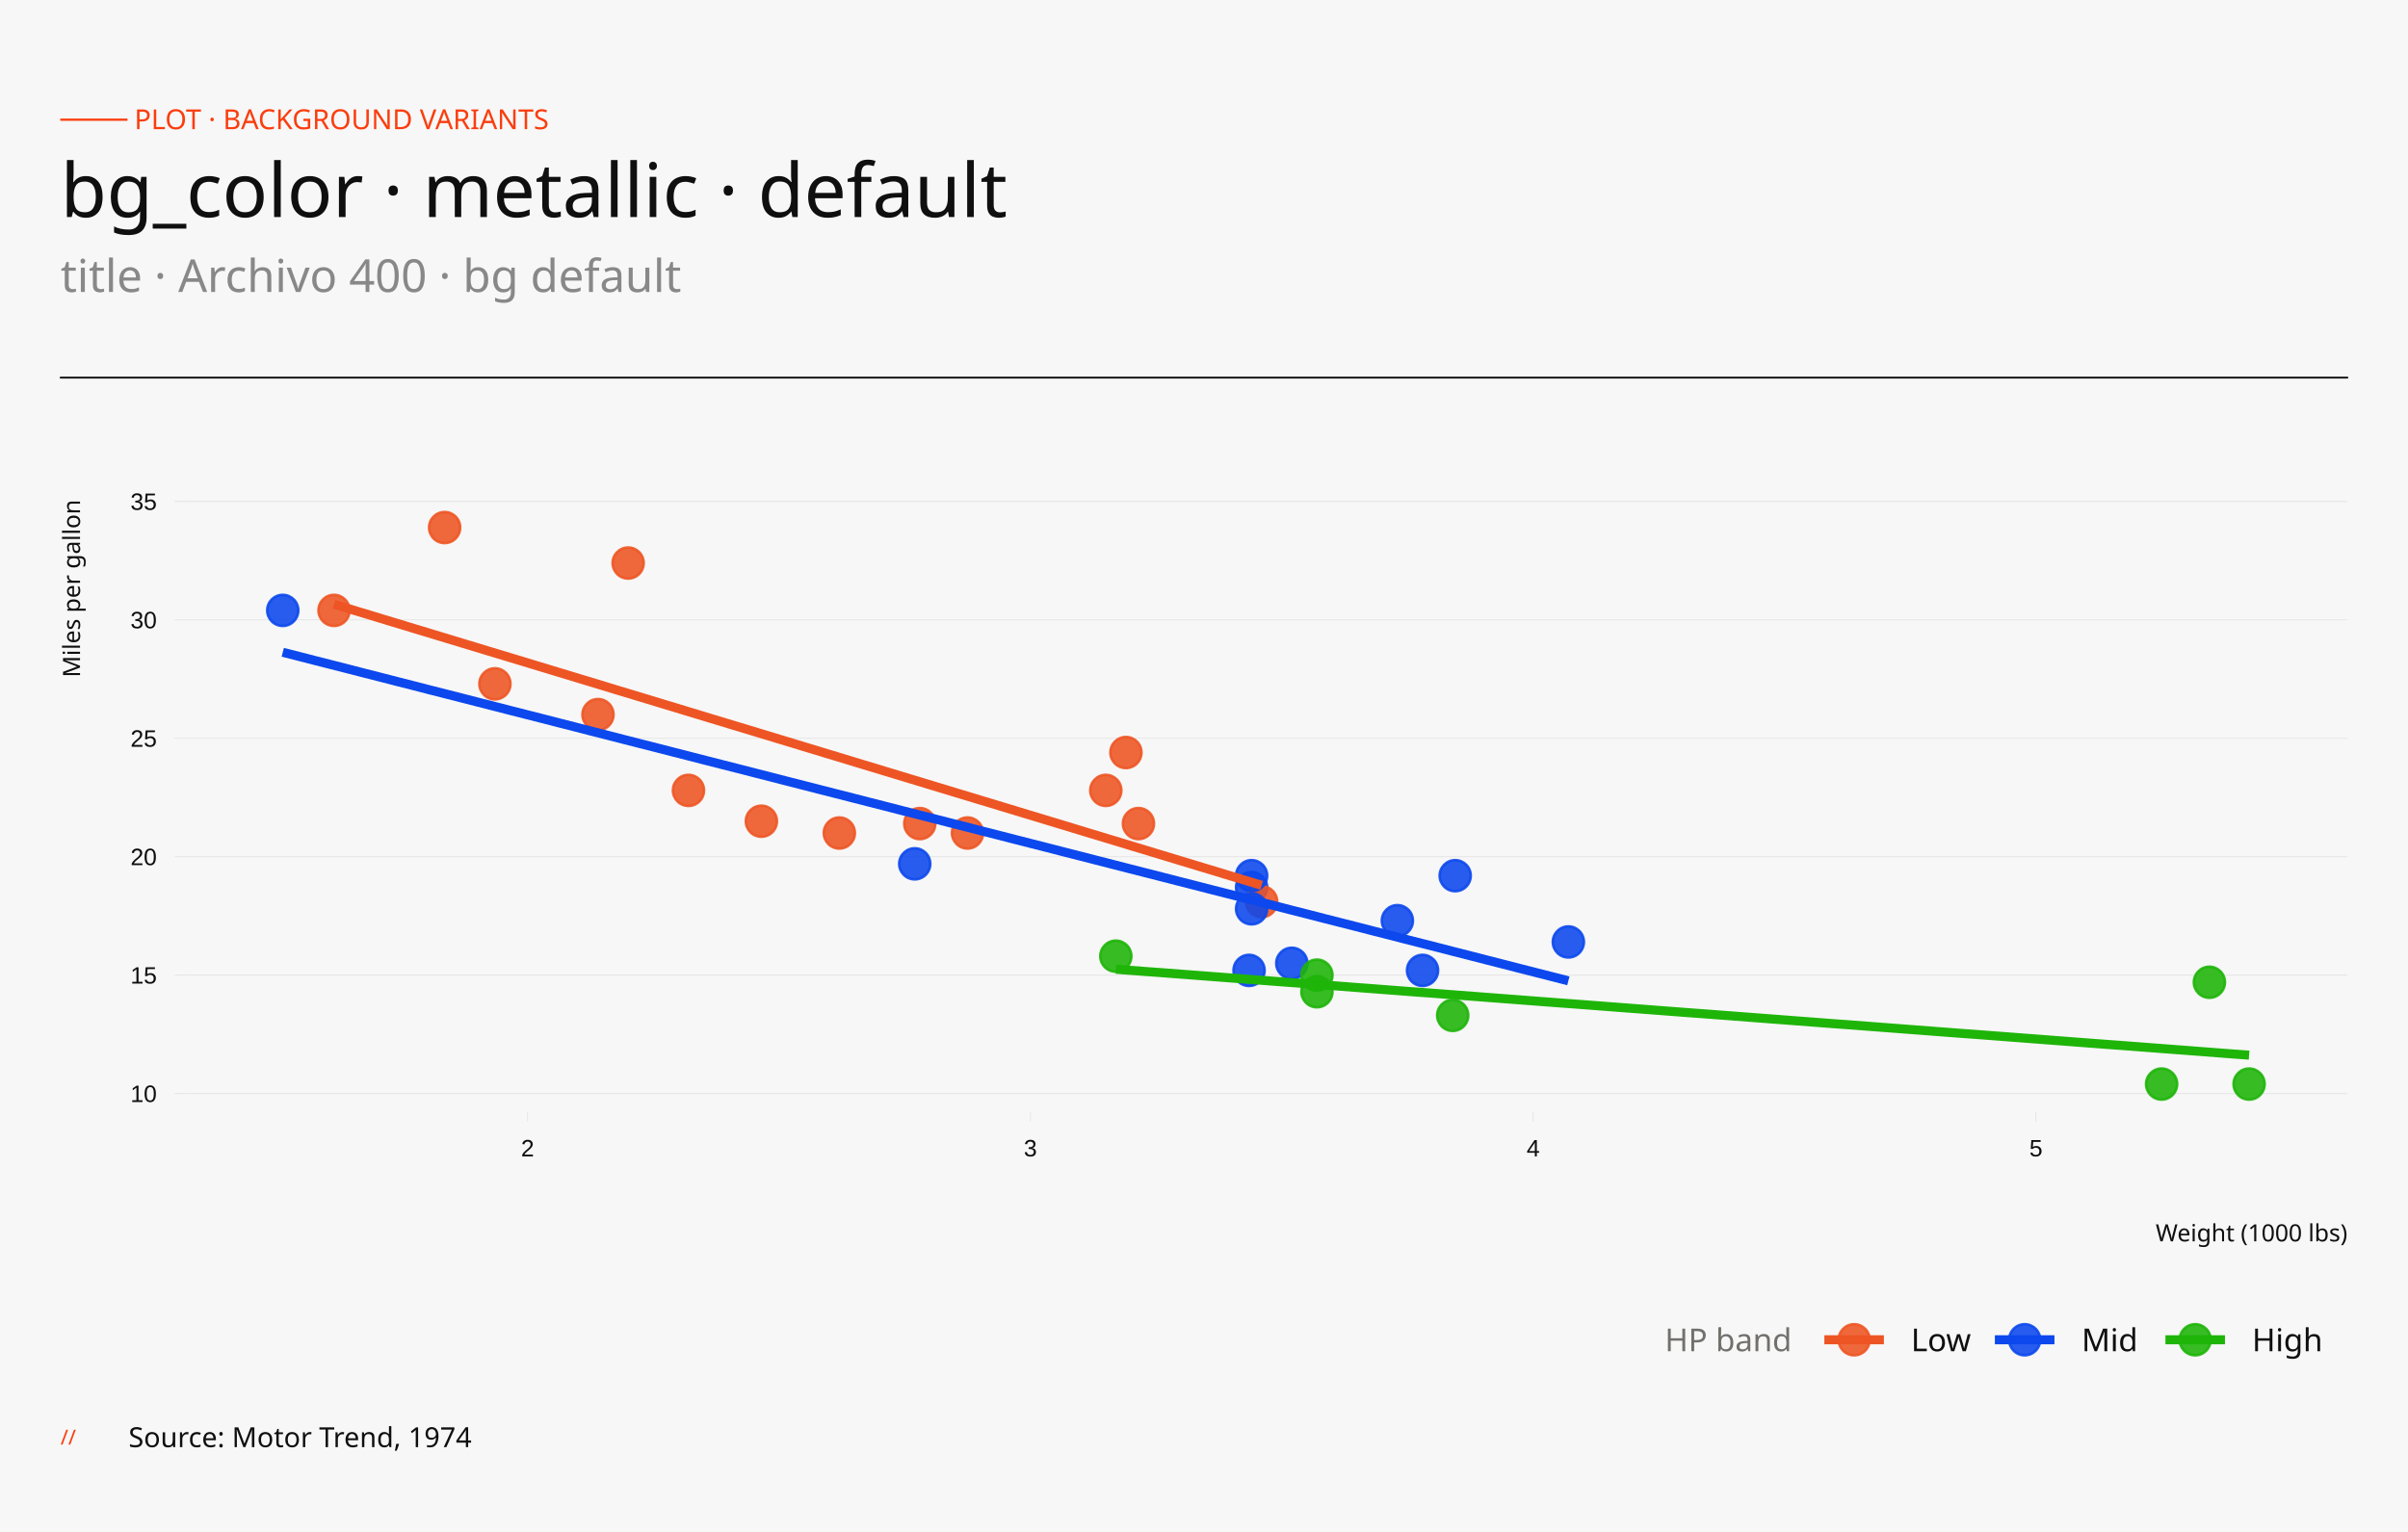
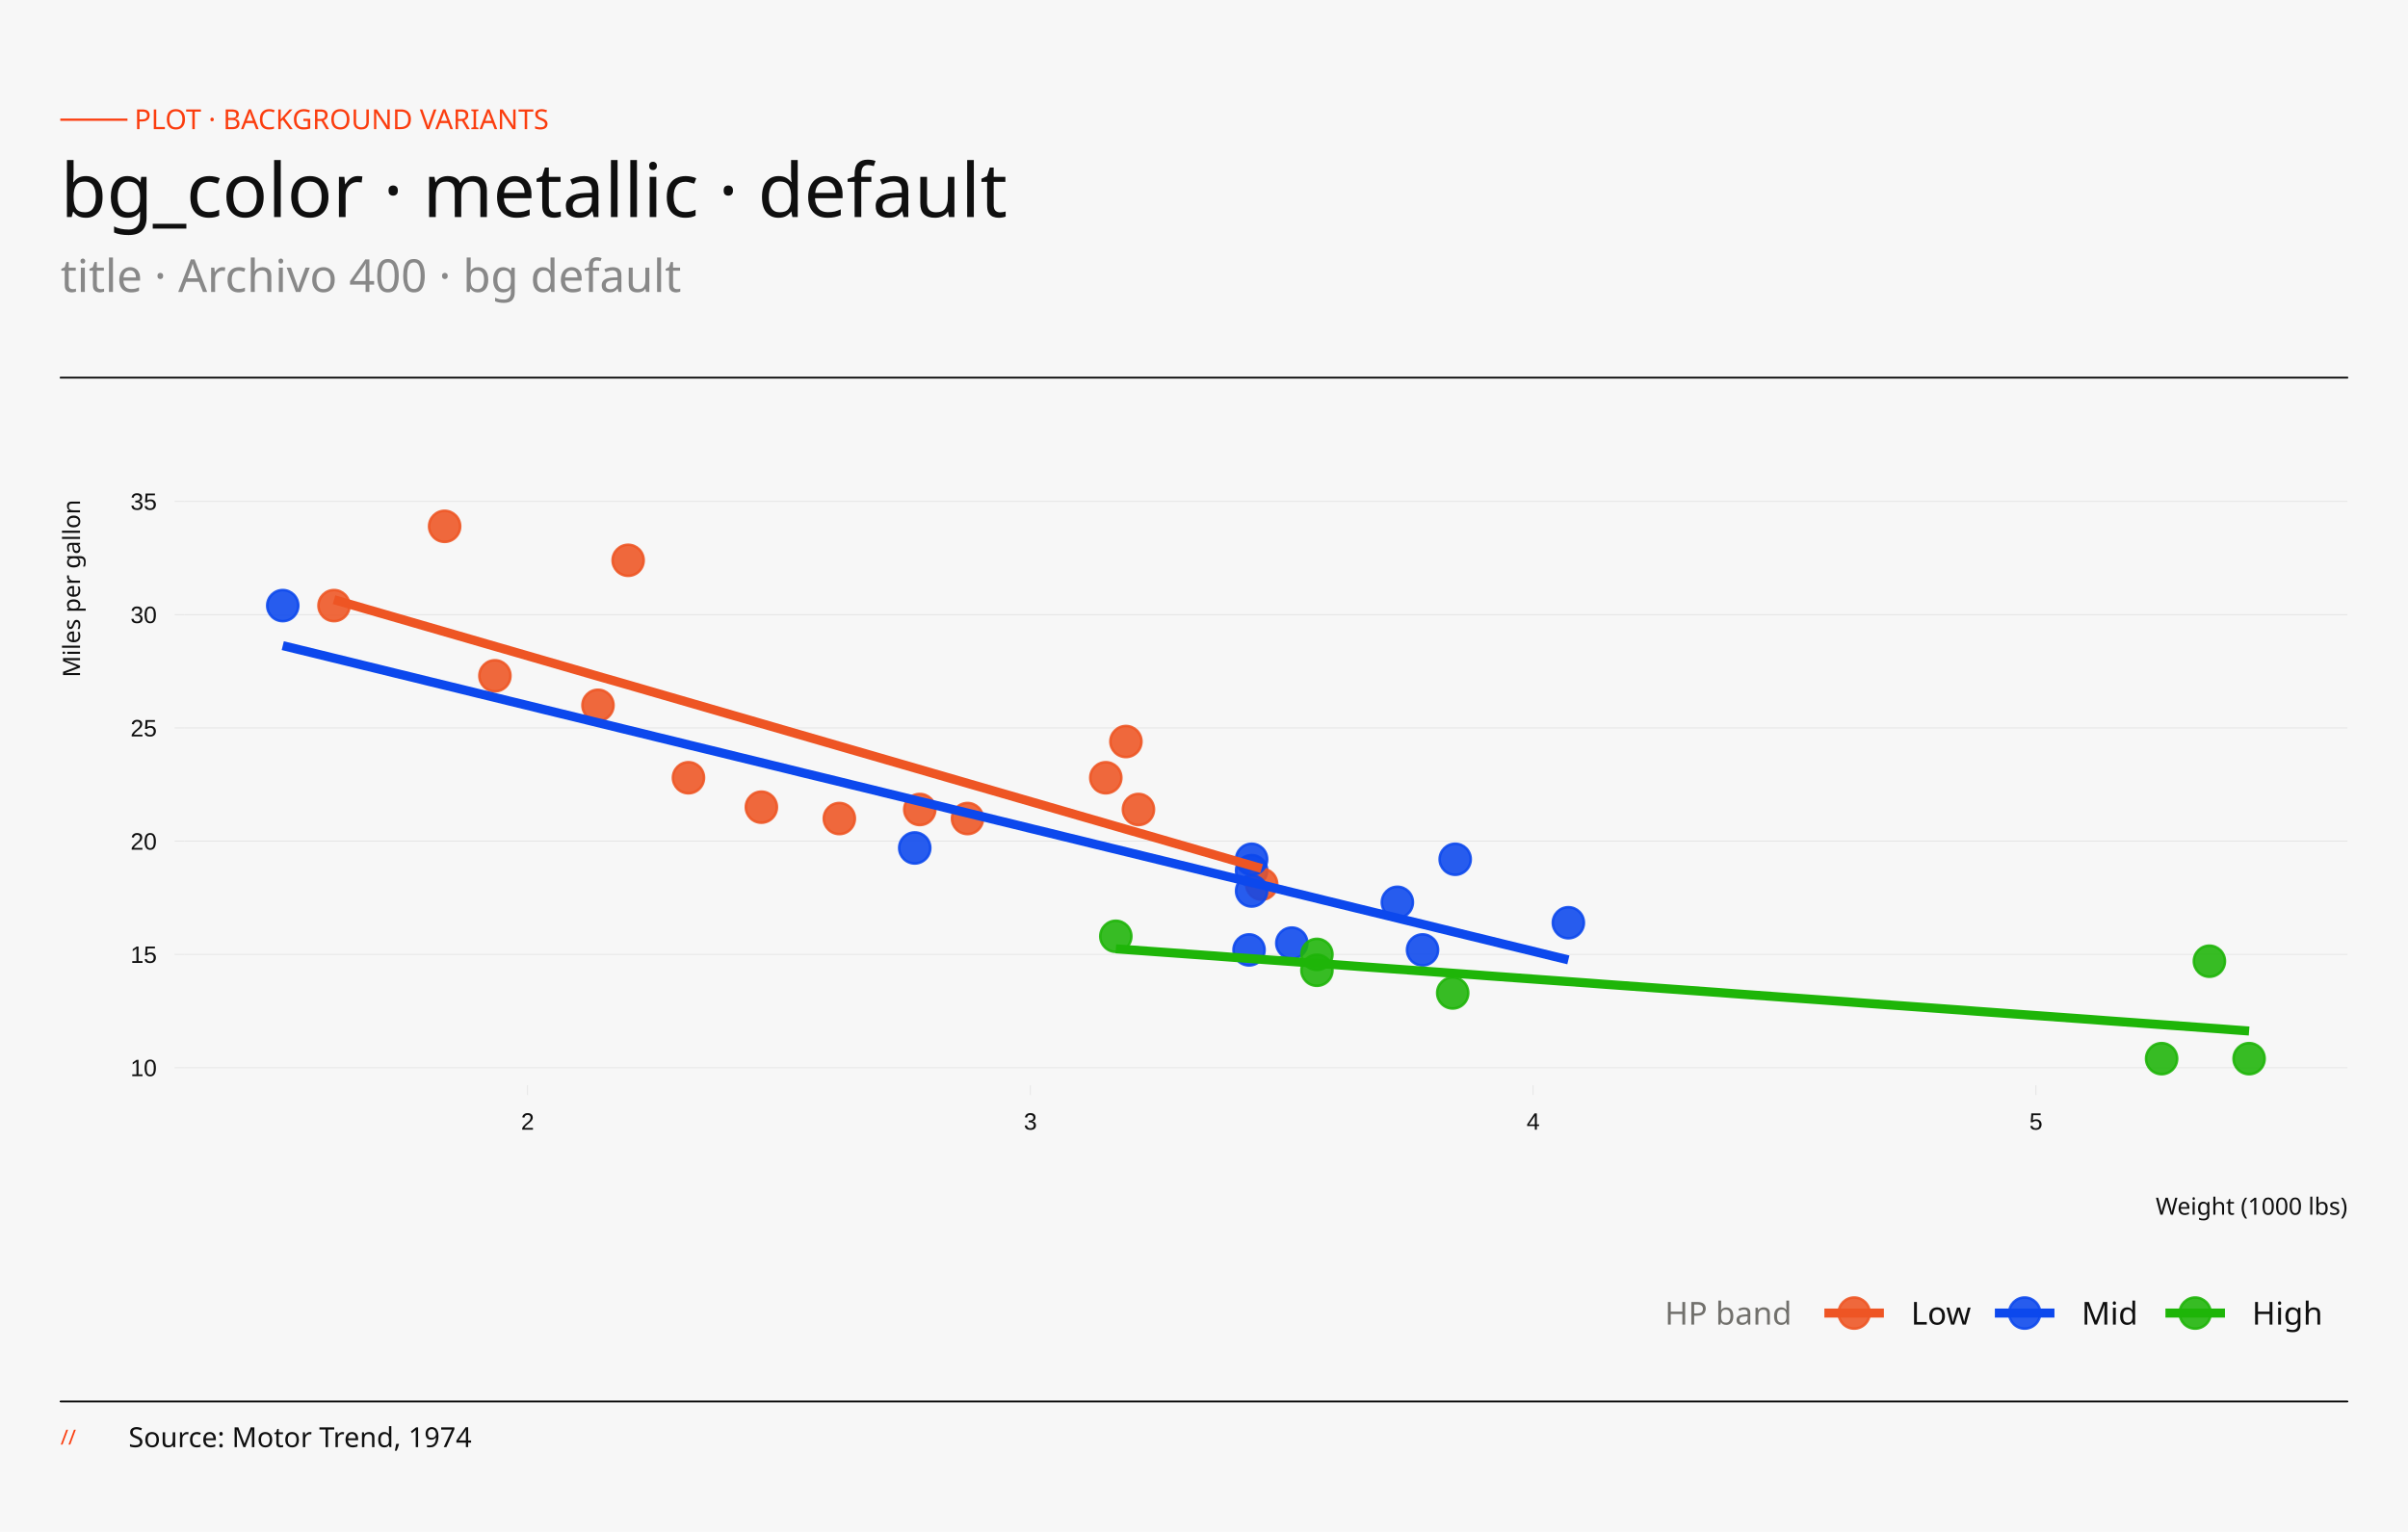
<svg xmlns="http://www.w3.org/2000/svg" width="396.00pt" height="252.00pt" viewBox="0 0 396.00 252.00">
  <g class="svglite">
    <defs>
      <style type="text/css">
    .svglite line, .svglite polyline, .svglite polygon, .svglite path, .svglite rect, .svglite circle {
      fill: none;
      stroke: #000000;
      stroke-linecap: round;
      stroke-linejoin: round;
      stroke-miterlimit: 10.00;
    }
    .svglite text {
      white-space: pre;
    }
    .svglite g.glyphgroup path {
      fill: inherit;
      stroke: none;
    }
  </style>
    </defs>
    <rect width="100%" height="100%" style="stroke: none; fill: none;" />
    <defs>
      <clipPath id="cpMC4wMHwzOTYuMDB8MC4wMHwyNTIuMDA=">
        <rect x="0.00" y="0.00" width="396.00" height="252.00" />
      </clipPath>
    </defs>
    <g clip-path="url(#cpMC4wMHwzOTYuMDB8MC4wMHwyNTIuMDA=)">
      <rect x="0.00" y="0.00" width="396.00" height="252.00" style="stroke-width: 0.63; stroke: none; fill: #F7F7F7;" />
    </g>
    <defs>
-       <clipPath id="cpMzAuMzN8Mzg2LjA0fDgyLjIwfDE4Mi45MQ==">
-         <rect x="30.33" y="82.20" width="355.71" height="100.71" />
+       <clipPath id="cpMzAuMzN8Mzg2LjA0fDgyLjIwfDE3OC41Mg==">
+         <rect x="30.33" y="82.20" width="355.71" height="96.33" />
      </clipPath>
    </defs>
-     <g clip-path="url(#cpMzAuMzN8Mzg2LjA0fDgyLjIwfDE4Mi45MQ==)">
-       <rect x="30.33" y="82.20" width="355.71" height="100.71" style="stroke-width: 0.63; stroke: none; fill: #F7F7F7;" />
-       <polyline points="30.33,179.89 386.04,179.89 " style="stroke-width: 0.15; stroke: #E4E4E4; stroke-linecap: butt;" />
-       <polyline points="30.33,160.41 386.04,160.41 " style="stroke-width: 0.15; stroke: #E4E4E4; stroke-linecap: butt;" />
-       <polyline points="30.33,140.93 386.04,140.93 " style="stroke-width: 0.15; stroke: #E4E4E4; stroke-linecap: butt;" />
-       <polyline points="30.33,121.45 386.04,121.45 " style="stroke-width: 0.15; stroke: #E4E4E4; stroke-linecap: butt;" />
-       <polyline points="30.33,101.97 386.04,101.97 " style="stroke-width: 0.15; stroke: #E4E4E4; stroke-linecap: butt;" />
-       <polyline points="30.33,82.49 386.04,82.49 " style="stroke-width: 0.15; stroke: #E4E4E4; stroke-linecap: butt;" />
-       <circle cx="138.03" cy="137.03" r="2.56" style="stroke-width: 0.42; stroke: #EE5524; stroke-opacity: 0.88; fill: #EE5524; fill-opacity: 0.88;" />
-       <circle cx="159.11" cy="137.03" r="2.56" style="stroke-width: 0.42; stroke: #EE5524; stroke-opacity: 0.88; fill: #EE5524; fill-opacity: 0.88;" />
-       <circle cx="113.22" cy="130.02" r="2.56" style="stroke-width: 0.42; stroke: #EE5524; stroke-opacity: 0.88; fill: #EE5524; fill-opacity: 0.88;" />
-       <circle cx="187.22" cy="135.48" r="2.56" style="stroke-width: 0.42; stroke: #EE5524; stroke-opacity: 0.88; fill: #EE5524; fill-opacity: 0.88;" />
-       <circle cx="205.83" cy="145.99" r="2.56" style="stroke-width: 0.42; stroke: #0C48ED; stroke-opacity: 0.88; fill: #0C48ED; fill-opacity: 0.88;" />
-       <circle cx="207.48" cy="148.33" r="2.56" style="stroke-width: 0.42; stroke: #EE5524; stroke-opacity: 0.88; fill: #EE5524; fill-opacity: 0.88;" />
-       <circle cx="216.57" cy="163.14" r="2.56" style="stroke-width: 0.42; stroke: #1EB508; stroke-opacity: 0.88; fill: #1EB508; fill-opacity: 0.88;" />
-       <circle cx="185.16" cy="123.79" r="2.56" style="stroke-width: 0.42; stroke: #EE5524; stroke-opacity: 0.88; fill: #EE5524; fill-opacity: 0.88;" />
-       <circle cx="181.85" cy="130.02" r="2.56" style="stroke-width: 0.42; stroke: #EE5524; stroke-opacity: 0.88; fill: #EE5524; fill-opacity: 0.88;" />
-       <circle cx="205.83" cy="144.05" r="2.56" style="stroke-width: 0.42; stroke: #0C48ED; stroke-opacity: 0.88; fill: #0C48ED; fill-opacity: 0.88;" />
-       <circle cx="205.83" cy="149.50" r="2.56" style="stroke-width: 0.42; stroke: #0C48ED; stroke-opacity: 0.88; fill: #0C48ED; fill-opacity: 0.88;" />
-       <circle cx="257.92" cy="154.95" r="2.56" style="stroke-width: 0.42; stroke: #0C48ED; stroke-opacity: 0.88; fill: #0C48ED; fill-opacity: 0.88;" />
-       <circle cx="229.80" cy="151.45" r="2.56" style="stroke-width: 0.42; stroke: #0C48ED; stroke-opacity: 0.88; fill: #0C48ED; fill-opacity: 0.88;" />
-       <circle cx="233.94" cy="159.63" r="2.56" style="stroke-width: 0.42; stroke: #0C48ED; stroke-opacity: 0.88; fill: #0C48ED; fill-opacity: 0.88;" />
-       <circle cx="355.48" cy="178.33" r="2.56" style="stroke-width: 0.42; stroke: #1EB508; stroke-opacity: 0.88; fill: #1EB508; fill-opacity: 0.88;" />
-       <circle cx="369.87" cy="178.33" r="2.56" style="stroke-width: 0.42; stroke: #1EB508; stroke-opacity: 0.88; fill: #1EB508; fill-opacity: 0.88;" />
-       <circle cx="363.34" cy="161.58" r="2.56" style="stroke-width: 0.42; stroke: #1EB508; stroke-opacity: 0.88; fill: #1EB508; fill-opacity: 0.88;" />
-       <circle cx="103.30" cy="92.62" r="2.56" style="stroke-width: 0.42; stroke: #EE5524; stroke-opacity: 0.88; fill: #EE5524; fill-opacity: 0.88;" />
-       <circle cx="54.93" cy="100.41" r="2.56" style="stroke-width: 0.42; stroke: #EE5524; stroke-opacity: 0.88; fill: #EE5524; fill-opacity: 0.88;" />
-       <circle cx="73.12" cy="86.78" r="2.56" style="stroke-width: 0.42; stroke: #EE5524; stroke-opacity: 0.88; fill: #EE5524; fill-opacity: 0.88;" />
-       <circle cx="125.21" cy="135.09" r="2.56" style="stroke-width: 0.42; stroke: #EE5524; stroke-opacity: 0.88; fill: #EE5524; fill-opacity: 0.88;" />
-       <circle cx="212.44" cy="158.46" r="2.56" style="stroke-width: 0.42; stroke: #0C48ED; stroke-opacity: 0.88; fill: #0C48ED; fill-opacity: 0.88;" />
-       <circle cx="205.41" cy="159.63" r="2.56" style="stroke-width: 0.42; stroke: #0C48ED; stroke-opacity: 0.88; fill: #0C48ED; fill-opacity: 0.88;" />
-       <circle cx="238.90" cy="167.03" r="2.56" style="stroke-width: 0.42; stroke: #1EB508; stroke-opacity: 0.88; fill: #1EB508; fill-opacity: 0.88;" />
-       <circle cx="239.31" cy="144.05" r="2.56" style="stroke-width: 0.42; stroke: #0C48ED; stroke-opacity: 0.88; fill: #0C48ED; fill-opacity: 0.88;" />
-       <circle cx="81.39" cy="112.49" r="2.56" style="stroke-width: 0.42; stroke: #EE5524; stroke-opacity: 0.88; fill: #EE5524; fill-opacity: 0.88;" />
-       <circle cx="98.34" cy="117.55" r="2.56" style="stroke-width: 0.42; stroke: #EE5524; stroke-opacity: 0.88; fill: #EE5524; fill-opacity: 0.88;" />
-       <circle cx="46.50" cy="100.41" r="2.56" style="stroke-width: 0.42; stroke: #0C48ED; stroke-opacity: 0.88; fill: #0C48ED; fill-opacity: 0.88;" />
-       <circle cx="183.50" cy="157.29" r="2.56" style="stroke-width: 0.42; stroke: #1EB508; stroke-opacity: 0.88; fill: #1EB508; fill-opacity: 0.88;" />
-       <circle cx="150.43" cy="142.10" r="2.56" style="stroke-width: 0.42; stroke: #0C48ED; stroke-opacity: 0.88; fill: #0C48ED; fill-opacity: 0.88;" />
-       <circle cx="216.57" cy="160.41" r="2.56" style="stroke-width: 0.42; stroke: #1EB508; stroke-opacity: 0.88; fill: #1EB508; fill-opacity: 0.88;" />
-       <circle cx="151.26" cy="135.48" r="2.56" style="stroke-width: 0.42; stroke: #EE5524; stroke-opacity: 0.88; fill: #EE5524; fill-opacity: 0.88;" />
-       <polyline points="54.93,99.40 56.86,99.98 58.79,100.57 60.72,101.15 62.65,101.74 64.59,102.33 66.52,102.91 68.45,103.50 70.38,104.08 72.31,104.67 74.24,105.25 76.17,105.84 78.10,106.42 80.03,107.01 81.96,107.59 83.90,108.18 85.83,108.76 87.76,109.35 89.69,109.93 91.62,110.52 93.55,111.10 95.48,111.69 97.41,112.27 99.34,112.86 101.27,113.45 103.21,114.03 105.14,114.62 107.07,115.20 109.00,115.79 110.93,116.37 112.86,116.96 114.79,117.54 116.72,118.13 118.65,118.71 120.58,119.30 122.52,119.88 124.45,120.47 126.38,121.05 128.31,121.64 130.24,122.22 132.17,122.81 134.10,123.39 136.03,123.98 137.96,124.56 139.89,125.15 141.83,125.74 143.76,126.32 145.69,126.91 147.62,127.49 149.55,128.08 151.48,128.66 153.41,129.25 155.34,129.83 157.27,130.42 159.20,131.00 161.14,131.59 163.07,132.17 165.00,132.76 166.93,133.34 168.86,133.93 170.79,134.51 172.72,135.10 174.65,135.68 176.58,136.27 178.51,136.86 180.45,137.44 182.38,138.03 184.31,138.61 186.24,139.20 188.17,139.78 190.10,140.37 192.03,140.95 193.96,141.54 195.89,142.12 197.82,142.71 199.76,143.29 201.69,143.88 203.62,144.46 205.55,145.05 207.48,145.63 " style="stroke-width: 1.49; stroke: #EE5524; stroke-linecap: butt;" />
-       <polyline points="46.50,107.30 49.17,107.98 51.85,108.67 54.53,109.35 57.20,110.03 59.88,110.72 62.55,111.40 65.23,112.09 67.91,112.77 70.58,113.46 73.26,114.14 75.93,114.82 78.61,115.51 81.29,116.19 83.96,116.88 86.64,117.56 89.32,118.24 91.99,118.93 94.67,119.61 97.34,120.30 100.02,120.98 102.70,121.67 105.37,122.35 108.05,123.03 110.73,123.72 113.40,124.40 116.08,125.09 118.75,125.77 121.43,126.45 124.11,127.14 126.78,127.82 129.46,128.51 132.13,129.19 134.81,129.88 137.49,130.56 140.16,131.24 142.84,131.93 145.52,132.61 148.19,133.30 150.87,133.98 153.54,134.66 156.22,135.35 158.90,136.03 161.57,136.72 164.25,137.40 166.93,138.09 169.60,138.77 172.28,139.45 174.95,140.14 177.63,140.82 180.31,141.51 182.98,142.19 185.66,142.88 188.34,143.56 191.01,144.24 193.69,144.93 196.36,145.61 199.04,146.30 201.72,146.98 204.39,147.66 207.07,148.35 209.74,149.03 212.42,149.72 215.10,150.40 217.77,151.09 220.45,151.77 223.13,152.45 225.80,153.14 228.48,153.82 231.15,154.51 233.83,155.19 236.51,155.87 239.18,156.56 241.86,157.24 244.54,157.93 247.21,158.61 249.89,159.30 252.56,159.98 255.24,160.66 257.92,161.35 " style="stroke-width: 1.49; stroke: #0C48ED; stroke-linecap: butt;" />
-       <polyline points="183.50,159.44 185.86,159.62 188.22,159.80 190.58,159.97 192.94,160.15 195.30,160.33 197.66,160.51 200.02,160.69 202.37,160.87 204.73,161.05 207.09,161.23 209.45,161.41 211.81,161.59 214.17,161.76 216.53,161.94 218.89,162.12 221.25,162.30 223.61,162.48 225.97,162.66 228.32,162.84 230.68,163.02 233.04,163.20 235.40,163.37 237.76,163.55 240.12,163.73 242.48,163.91 244.84,164.09 247.20,164.27 249.56,164.45 251.91,164.63 254.27,164.81 256.63,164.99 258.99,165.16 261.35,165.34 263.71,165.52 266.07,165.70 268.43,165.88 270.79,166.06 273.15,166.24 275.51,166.42 277.86,166.60 280.22,166.77 282.58,166.95 284.94,167.13 287.30,167.31 289.66,167.49 292.02,167.67 294.38,167.85 296.74,168.03 299.10,168.21 301.46,168.39 303.81,168.56 306.17,168.74 308.53,168.92 310.89,169.10 313.25,169.28 315.61,169.46 317.97,169.64 320.33,169.82 322.69,170.00 325.05,170.17 327.41,170.35 329.76,170.53 332.12,170.71 334.48,170.89 336.84,171.07 339.20,171.25 341.56,171.43 343.92,171.61 346.28,171.79 348.64,171.96 351.00,172.14 353.36,172.32 355.71,172.50 358.07,172.68 360.43,172.86 362.79,173.04 365.15,173.22 367.51,173.40 369.87,173.57 " style="stroke-width: 1.49; stroke: #1EB508; stroke-linecap: butt;" />
+     <g clip-path="url(#cpMzAuMzN8Mzg2LjA0fDgyLjIwfDE3OC41Mg==)">
+       <rect x="30.33" y="82.20" width="355.71" height="96.33" style="stroke-width: 0.63; stroke: none; fill: #F7F7F7;" />
+       <polyline points="30.33,175.64 386.04,175.64 " style="stroke-width: 0.15; stroke: #E4E4E4; stroke-linecap: butt;" />
+       <polyline points="30.33,157.00 386.04,157.00 " style="stroke-width: 0.15; stroke: #E4E4E4; stroke-linecap: butt;" />
+       <polyline points="30.33,138.37 386.04,138.37 " style="stroke-width: 0.15; stroke: #E4E4E4; stroke-linecap: butt;" />
+       <polyline points="30.33,119.74 386.04,119.74 " style="stroke-width: 0.15; stroke: #E4E4E4; stroke-linecap: butt;" />
+       <polyline points="30.33,101.11 386.04,101.11 " style="stroke-width: 0.15; stroke: #E4E4E4; stroke-linecap: butt;" />
+       <polyline points="30.33,82.48 386.04,82.48 " style="stroke-width: 0.15; stroke: #E4E4E4; stroke-linecap: butt;" />
+       <circle cx="138.03" cy="134.65" r="2.56" style="stroke-width: 0.42; stroke: #EE5524; stroke-opacity: 0.88; fill: #EE5524; fill-opacity: 0.88;" />
+       <circle cx="159.11" cy="134.65" r="2.56" style="stroke-width: 0.42; stroke: #EE5524; stroke-opacity: 0.88; fill: #EE5524; fill-opacity: 0.88;" />
+       <circle cx="113.22" cy="127.94" r="2.56" style="stroke-width: 0.42; stroke: #EE5524; stroke-opacity: 0.88; fill: #EE5524; fill-opacity: 0.88;" />
+       <circle cx="187.22" cy="133.16" r="2.56" style="stroke-width: 0.42; stroke: #EE5524; stroke-opacity: 0.88; fill: #EE5524; fill-opacity: 0.88;" />
+       <circle cx="205.83" cy="143.22" r="2.56" style="stroke-width: 0.42; stroke: #0C48ED; stroke-opacity: 0.88; fill: #0C48ED; fill-opacity: 0.88;" />
+       <circle cx="207.48" cy="145.45" r="2.56" style="stroke-width: 0.42; stroke: #EE5524; stroke-opacity: 0.88; fill: #EE5524; fill-opacity: 0.88;" />
+       <circle cx="216.57" cy="159.61" r="2.56" style="stroke-width: 0.42; stroke: #1EB508; stroke-opacity: 0.88; fill: #1EB508; fill-opacity: 0.88;" />
+       <circle cx="185.16" cy="121.98" r="2.56" style="stroke-width: 0.42; stroke: #EE5524; stroke-opacity: 0.88; fill: #EE5524; fill-opacity: 0.88;" />
+       <circle cx="181.85" cy="127.94" r="2.56" style="stroke-width: 0.42; stroke: #EE5524; stroke-opacity: 0.88; fill: #EE5524; fill-opacity: 0.88;" />
+       <circle cx="205.83" cy="141.35" r="2.56" style="stroke-width: 0.42; stroke: #0C48ED; stroke-opacity: 0.88; fill: #0C48ED; fill-opacity: 0.88;" />
+       <circle cx="205.83" cy="146.57" r="2.56" style="stroke-width: 0.42; stroke: #0C48ED; stroke-opacity: 0.88; fill: #0C48ED; fill-opacity: 0.88;" />
+       <circle cx="257.92" cy="151.79" r="2.56" style="stroke-width: 0.42; stroke: #0C48ED; stroke-opacity: 0.88; fill: #0C48ED; fill-opacity: 0.88;" />
+       <circle cx="229.80" cy="148.43" r="2.56" style="stroke-width: 0.42; stroke: #0C48ED; stroke-opacity: 0.88; fill: #0C48ED; fill-opacity: 0.88;" />
+       <circle cx="233.94" cy="156.26" r="2.56" style="stroke-width: 0.42; stroke: #0C48ED; stroke-opacity: 0.88; fill: #0C48ED; fill-opacity: 0.88;" />
+       <circle cx="355.48" cy="174.15" r="2.56" style="stroke-width: 0.42; stroke: #1EB508; stroke-opacity: 0.88; fill: #1EB508; fill-opacity: 0.88;" />
+       <circle cx="369.87" cy="174.15" r="2.56" style="stroke-width: 0.42; stroke: #1EB508; stroke-opacity: 0.88; fill: #1EB508; fill-opacity: 0.88;" />
+       <circle cx="363.34" cy="158.12" r="2.56" style="stroke-width: 0.42; stroke: #1EB508; stroke-opacity: 0.88; fill: #1EB508; fill-opacity: 0.88;" />
+       <circle cx="103.30" cy="92.17" r="2.56" style="stroke-width: 0.42; stroke: #EE5524; stroke-opacity: 0.88; fill: #EE5524; fill-opacity: 0.88;" />
+       <circle cx="54.93" cy="99.62" r="2.56" style="stroke-width: 0.42; stroke: #EE5524; stroke-opacity: 0.88; fill: #EE5524; fill-opacity: 0.88;" />
+       <circle cx="73.12" cy="86.58" r="2.56" style="stroke-width: 0.42; stroke: #EE5524; stroke-opacity: 0.88; fill: #EE5524; fill-opacity: 0.88;" />
+       <circle cx="125.21" cy="132.78" r="2.56" style="stroke-width: 0.42; stroke: #EE5524; stroke-opacity: 0.88; fill: #EE5524; fill-opacity: 0.88;" />
+       <circle cx="212.44" cy="155.14" r="2.56" style="stroke-width: 0.42; stroke: #0C48ED; stroke-opacity: 0.88; fill: #0C48ED; fill-opacity: 0.88;" />
+       <circle cx="205.41" cy="156.26" r="2.56" style="stroke-width: 0.42; stroke: #0C48ED; stroke-opacity: 0.88; fill: #0C48ED; fill-opacity: 0.88;" />
+       <circle cx="238.90" cy="163.34" r="2.56" style="stroke-width: 0.42; stroke: #1EB508; stroke-opacity: 0.88; fill: #1EB508; fill-opacity: 0.88;" />
+       <circle cx="239.31" cy="141.35" r="2.56" style="stroke-width: 0.42; stroke: #0C48ED; stroke-opacity: 0.88; fill: #0C48ED; fill-opacity: 0.88;" />
+       <circle cx="81.39" cy="111.17" r="2.56" style="stroke-width: 0.42; stroke: #EE5524; stroke-opacity: 0.88; fill: #EE5524; fill-opacity: 0.88;" />
+       <circle cx="98.34" cy="116.02" r="2.56" style="stroke-width: 0.42; stroke: #EE5524; stroke-opacity: 0.88; fill: #EE5524; fill-opacity: 0.88;" />
+       <circle cx="46.50" cy="99.62" r="2.56" style="stroke-width: 0.42; stroke: #0C48ED; stroke-opacity: 0.88; fill: #0C48ED; fill-opacity: 0.88;" />
+       <circle cx="183.50" cy="154.02" r="2.56" style="stroke-width: 0.42; stroke: #1EB508; stroke-opacity: 0.88; fill: #1EB508; fill-opacity: 0.88;" />
+       <circle cx="150.43" cy="139.49" r="2.56" style="stroke-width: 0.42; stroke: #0C48ED; stroke-opacity: 0.88; fill: #0C48ED; fill-opacity: 0.88;" />
+       <circle cx="216.57" cy="157.00" r="2.56" style="stroke-width: 0.42; stroke: #1EB508; stroke-opacity: 0.88; fill: #1EB508; fill-opacity: 0.88;" />
+       <circle cx="151.26" cy="133.16" r="2.56" style="stroke-width: 0.42; stroke: #EE5524; stroke-opacity: 0.88; fill: #EE5524; fill-opacity: 0.88;" />
+       <polyline points="54.93,98.65 56.86,99.21 58.79,99.77 60.72,100.33 62.65,100.89 64.59,101.45 66.52,102.01 68.45,102.57 70.38,103.13 72.31,103.69 74.24,104.25 76.17,104.81 78.10,105.37 80.03,105.93 81.96,106.49 83.90,107.05 85.83,107.61 87.76,108.17 89.69,108.73 91.62,109.29 93.55,109.85 95.48,110.41 97.41,110.97 99.34,111.53 101.27,112.08 103.21,112.64 105.14,113.20 107.07,113.76 109.00,114.32 110.93,114.88 112.86,115.44 114.79,116.00 116.72,116.56 118.65,117.12 120.58,117.68 122.52,118.24 124.45,118.80 126.38,119.36 128.31,119.92 130.24,120.48 132.17,121.04 134.10,121.60 136.03,122.16 137.96,122.72 139.89,123.28 141.83,123.84 143.76,124.40 145.69,124.96 147.62,125.52 149.55,126.08 151.48,126.64 153.41,127.20 155.34,127.76 157.27,128.32 159.20,128.88 161.14,129.44 163.07,130.00 165.00,130.56 166.93,131.12 168.86,131.68 170.79,132.24 172.72,132.80 174.65,133.36 176.58,133.92 178.51,134.48 180.45,135.04 182.38,135.60 184.31,136.16 186.24,136.72 188.17,137.27 190.10,137.83 192.03,138.39 193.96,138.95 195.89,139.51 197.82,140.07 199.76,140.63 201.69,141.19 203.62,141.75 205.55,142.31 207.48,142.87 " style="stroke-width: 1.49; stroke: #EE5524; stroke-linecap: butt;" />
+       <polyline points="46.50,106.21 49.17,106.86 51.85,107.51 54.53,108.17 57.20,108.82 59.88,109.48 62.55,110.13 65.23,110.79 67.91,111.44 70.58,112.10 73.26,112.75 75.93,113.40 78.61,114.06 81.29,114.71 83.96,115.37 86.64,116.02 89.32,116.68 91.99,117.33 94.67,117.98 97.34,118.64 100.02,119.29 102.70,119.95 105.37,120.60 108.05,121.26 110.73,121.91 113.40,122.57 116.08,123.22 118.75,123.87 121.43,124.53 124.11,125.18 126.78,125.84 129.46,126.49 132.13,127.15 134.81,127.80 137.49,128.45 140.16,129.11 142.84,129.76 145.52,130.42 148.19,131.07 150.87,131.73 153.54,132.38 156.22,133.04 158.90,133.69 161.57,134.34 164.25,135.00 166.93,135.65 169.60,136.31 172.28,136.96 174.95,137.62 177.63,138.27 180.31,138.93 182.98,139.58 185.66,140.23 188.34,140.89 191.01,141.54 193.69,142.20 196.36,142.85 199.04,143.51 201.72,144.16 204.39,144.81 207.07,145.47 209.74,146.12 212.42,146.78 215.10,147.43 217.77,148.09 220.45,148.74 223.13,149.40 225.80,150.05 228.48,150.70 231.15,151.36 233.83,152.01 236.51,152.67 239.18,153.32 241.86,153.98 244.54,154.63 247.21,155.29 249.89,155.94 252.56,156.59 255.24,157.25 257.92,157.90 " style="stroke-width: 1.49; stroke: #0C48ED; stroke-linecap: butt;" />
+       <polyline points="183.50,156.08 185.86,156.25 188.22,156.42 190.58,156.59 192.94,156.76 195.30,156.93 197.66,157.10 200.02,157.27 202.37,157.45 204.73,157.62 207.09,157.79 209.45,157.96 211.81,158.13 214.17,158.30 216.53,158.47 218.89,158.64 221.25,158.81 223.61,158.99 225.97,159.16 228.32,159.33 230.68,159.50 233.04,159.67 235.40,159.84 237.76,160.01 240.12,160.18 242.48,160.35 244.84,160.53 247.20,160.70 249.56,160.87 251.91,161.04 254.27,161.21 256.63,161.38 258.99,161.55 261.35,161.72 263.71,161.90 266.07,162.07 268.43,162.24 270.79,162.41 273.15,162.58 275.51,162.75 277.86,162.92 280.22,163.09 282.58,163.26 284.94,163.44 287.30,163.61 289.66,163.78 292.02,163.95 294.38,164.12 296.74,164.29 299.10,164.46 301.46,164.63 303.81,164.80 306.17,164.98 308.53,165.15 310.89,165.32 313.25,165.49 315.61,165.66 317.97,165.83 320.33,166.00 322.69,166.17 325.05,166.35 327.41,166.52 329.76,166.69 332.12,166.86 334.48,167.03 336.84,167.20 339.20,167.37 341.56,167.54 343.92,167.71 346.28,167.89 348.64,168.06 351.00,168.23 353.36,168.40 355.71,168.57 358.07,168.74 360.43,168.91 362.79,169.08 365.15,169.25 367.51,169.43 369.87,169.60 " style="stroke-width: 1.49; stroke: #1EB508; stroke-linecap: butt;" />
    </g>
    <g clip-path="url(#cpMC4wMHwzOTYuMDB8MC4wMHwyNTIuMDA=)">
-       <text x="25.79" y="181.28" text-anchor="end" style="font-size: 3.90px;fill: #0F0F0F; font-family: &quot;Arial&quot;;" textLength="4.31px" lengthAdjust="spacingAndGlyphs">10</text>
-       <text x="25.79" y="161.80" text-anchor="end" style="font-size: 3.90px;fill: #0F0F0F; font-family: &quot;Arial&quot;;" textLength="4.31px" lengthAdjust="spacingAndGlyphs">15</text>
-       <text x="25.79" y="142.32" text-anchor="end" style="font-size: 3.90px;fill: #0F0F0F; font-family: &quot;Arial&quot;;" textLength="4.31px" lengthAdjust="spacingAndGlyphs">20</text>
-       <text x="25.79" y="122.84" text-anchor="end" style="font-size: 3.90px;fill: #0F0F0F; font-family: &quot;Arial&quot;;" textLength="4.31px" lengthAdjust="spacingAndGlyphs">25</text>
-       <text x="25.79" y="103.36" text-anchor="end" style="font-size: 3.90px;fill: #0F0F0F; font-family: &quot;Arial&quot;;" textLength="4.31px" lengthAdjust="spacingAndGlyphs">30</text>
-       <text x="25.79" y="83.88" text-anchor="end" style="font-size: 3.90px;fill: #0F0F0F; font-family: &quot;Arial&quot;;" textLength="4.31px" lengthAdjust="spacingAndGlyphs">35</text>
-       <polyline points="28.71,179.89 30.33,179.89 " style="stroke-width: 0.15; stroke: #E4E4E4; stroke-linecap: butt;" />
-       <polyline points="28.71,160.41 30.33,160.41 " style="stroke-width: 0.15; stroke: #E4E4E4; stroke-linecap: butt;" />
-       <polyline points="28.71,140.93 30.33,140.93 " style="stroke-width: 0.15; stroke: #E4E4E4; stroke-linecap: butt;" />
-       <polyline points="28.71,121.45 30.33,121.45 " style="stroke-width: 0.15; stroke: #E4E4E4; stroke-linecap: butt;" />
-       <polyline points="28.71,101.97 30.33,101.97 " style="stroke-width: 0.15; stroke: #E4E4E4; stroke-linecap: butt;" />
-       <polyline points="28.71,82.49 30.33,82.49 " style="stroke-width: 0.15; stroke: #E4E4E4; stroke-linecap: butt;" />
-       <polyline points="86.76,184.53 86.76,182.91 " style="stroke-width: 0.15; stroke: #E4E4E4; stroke-linecap: butt;" />
-       <polyline points="169.45,184.53 169.45,182.91 " style="stroke-width: 0.15; stroke: #E4E4E4; stroke-linecap: butt;" />
-       <polyline points="252.13,184.53 252.13,182.91 " style="stroke-width: 0.15; stroke: #E4E4E4; stroke-linecap: butt;" />
-       <polyline points="334.81,184.53 334.81,182.91 " style="stroke-width: 0.15; stroke: #E4E4E4; stroke-linecap: butt;" />
-       <text x="86.76" y="190.23" text-anchor="middle" style="font-size: 3.90px;fill: #0F0F0F; font-family: &quot;Arial&quot;;" textLength="2.16px" lengthAdjust="spacingAndGlyphs">2</text>
-       <text x="169.45" y="190.23" text-anchor="middle" style="font-size: 3.90px;fill: #0F0F0F; font-family: &quot;Arial&quot;;" textLength="2.16px" lengthAdjust="spacingAndGlyphs">3</text>
-       <text x="252.13" y="190.23" text-anchor="middle" style="font-size: 3.90px;fill: #0F0F0F; font-family: &quot;Arial&quot;;" textLength="2.16px" lengthAdjust="spacingAndGlyphs">4</text>
-       <text x="334.81" y="190.23" text-anchor="middle" style="font-size: 3.90px;fill: #0F0F0F; font-family: &quot;Arial&quot;;" textLength="2.16px" lengthAdjust="spacingAndGlyphs">5</text>
-       <text x="386.04" y="204.20" text-anchor="end" style="font-size: 3.90px; font-weight: 100;fill: #0F0F0F; font-family: &quot;JetBrains Mono&quot;;" textLength="39.58px" lengthAdjust="spacingAndGlyphs">Weight (1000 lbs)</text>
+       <text x="25.79" y="177.03" text-anchor="end" style="font-size: 3.90px;fill: #0F0F0F; font-family: &quot;Arial&quot;;" textLength="4.31px" lengthAdjust="spacingAndGlyphs">10</text>
+       <text x="25.79" y="158.40" text-anchor="end" style="font-size: 3.90px;fill: #0F0F0F; font-family: &quot;Arial&quot;;" textLength="4.31px" lengthAdjust="spacingAndGlyphs">15</text>
+       <text x="25.79" y="139.77" text-anchor="end" style="font-size: 3.90px;fill: #0F0F0F; font-family: &quot;Arial&quot;;" textLength="4.31px" lengthAdjust="spacingAndGlyphs">20</text>
+       <text x="25.79" y="121.14" text-anchor="end" style="font-size: 3.90px;fill: #0F0F0F; font-family: &quot;Arial&quot;;" textLength="4.31px" lengthAdjust="spacingAndGlyphs">25</text>
+       <text x="25.79" y="102.50" text-anchor="end" style="font-size: 3.90px;fill: #0F0F0F; font-family: &quot;Arial&quot;;" textLength="4.31px" lengthAdjust="spacingAndGlyphs">30</text>
+       <text x="25.79" y="83.87" text-anchor="end" style="font-size: 3.90px;fill: #0F0F0F; font-family: &quot;Arial&quot;;" textLength="4.31px" lengthAdjust="spacingAndGlyphs">35</text>
+       <polyline points="28.71,175.64 30.33,175.64 " style="stroke-width: 0.15; stroke: #E4E4E4; stroke-linecap: butt;" />
+       <polyline points="28.71,157.00 30.33,157.00 " style="stroke-width: 0.15; stroke: #E4E4E4; stroke-linecap: butt;" />
+       <polyline points="28.71,138.37 30.33,138.37 " style="stroke-width: 0.15; stroke: #E4E4E4; stroke-linecap: butt;" />
+       <polyline points="28.71,119.74 30.33,119.74 " style="stroke-width: 0.15; stroke: #E4E4E4; stroke-linecap: butt;" />
+       <polyline points="28.71,101.11 30.33,101.11 " style="stroke-width: 0.15; stroke: #E4E4E4; stroke-linecap: butt;" />
+       <polyline points="28.71,82.48 30.33,82.48 " style="stroke-width: 0.15; stroke: #E4E4E4; stroke-linecap: butt;" />
+       <polyline points="86.76,180.14 86.76,178.52 " style="stroke-width: 0.15; stroke: #E4E4E4; stroke-linecap: butt;" />
+       <polyline points="169.45,180.14 169.45,178.52 " style="stroke-width: 0.15; stroke: #E4E4E4; stroke-linecap: butt;" />
+       <polyline points="252.13,180.14 252.13,178.52 " style="stroke-width: 0.15; stroke: #E4E4E4; stroke-linecap: butt;" />
+       <polyline points="334.81,180.14 334.81,178.52 " style="stroke-width: 0.15; stroke: #E4E4E4; stroke-linecap: butt;" />
+       <text x="86.76" y="185.84" text-anchor="middle" style="font-size: 3.90px;fill: #0F0F0F; font-family: &quot;Arial&quot;;" textLength="2.16px" lengthAdjust="spacingAndGlyphs">2</text>
+       <text x="169.45" y="185.84" text-anchor="middle" style="font-size: 3.90px;fill: #0F0F0F; font-family: &quot;Arial&quot;;" textLength="2.16px" lengthAdjust="spacingAndGlyphs">3</text>
+       <text x="252.13" y="185.84" text-anchor="middle" style="font-size: 3.90px;fill: #0F0F0F; font-family: &quot;Arial&quot;;" textLength="2.16px" lengthAdjust="spacingAndGlyphs">4</text>
+       <text x="334.81" y="185.84" text-anchor="middle" style="font-size: 3.90px;fill: #0F0F0F; font-family: &quot;Arial&quot;;" textLength="2.16px" lengthAdjust="spacingAndGlyphs">5</text>
+       <text x="386.04" y="199.82" text-anchor="end" style="font-size: 3.90px; font-weight: 100;fill: #0F0F0F; font-family: &quot;JetBrains Mono&quot;;" textLength="39.58px" lengthAdjust="spacingAndGlyphs">Weight (1000 lbs)</text>
      <text transform="translate(13.16,82.20) rotate(-90)" text-anchor="end" style="font-size: 3.90px; font-weight: 100;fill: #0F0F0F; font-family: &quot;JetBrains Mono&quot;;" textLength="37.25px" lengthAdjust="spacingAndGlyphs">Miles per gallon</text>
-       <rect x="270.56" y="211.03" width="115.48" height="18.72" style="stroke-width: 0.75; stroke: none;" />
-       <rect x="270.56" y="211.03" width="115.48" height="18.72" style="stroke-width: 0.63; stroke: none; fill: #F7F7F7;" />
-       <text x="273.79" y="222.28" style="font-size: 5.20px;fill: #71706C; font-family: &quot;JetBrains Mono&quot;;" textLength="21.77px" lengthAdjust="spacingAndGlyphs">HP band</text>
-       <rect x="298.80" y="214.27" width="12.24" height="12.24" style="stroke-width: 0.63; stroke: none; fill: #F7F7F7;" />
-       <circle cx="304.92" cy="220.39" r="2.56" style="stroke-width: 0.42; stroke: #EE5524; stroke-opacity: 0.88; fill: #EE5524; fill-opacity: 0.88;" />
-       <line x1="300.02" y1="220.39" x2="309.81" y2="220.39" style="stroke-width: 1.49; stroke: #EE5524; stroke-linecap: butt;" />
-       <rect x="326.84" y="214.27" width="12.24" height="12.24" style="stroke-width: 0.63; stroke: none; fill: #F7F7F7;" />
-       <circle cx="332.96" cy="220.39" r="2.56" style="stroke-width: 0.42; stroke: #0C48ED; stroke-opacity: 0.88; fill: #0C48ED; fill-opacity: 0.88;" />
-       <line x1="328.06" y1="220.39" x2="337.86" y2="220.39" style="stroke-width: 1.49; stroke: #0C48ED; stroke-linecap: butt;" />
-       <rect x="354.88" y="214.27" width="12.24" height="12.24" style="stroke-width: 0.63; stroke: none; fill: #F7F7F7;" />
-       <circle cx="361.00" cy="220.39" r="2.56" style="stroke-width: 0.42; stroke: #1EB508; stroke-opacity: 0.88; fill: #1EB508; fill-opacity: 0.88;" />
-       <line x1="356.11" y1="220.39" x2="365.90" y2="220.39" style="stroke-width: 1.49; stroke: #1EB508; stroke-linecap: butt;" />
-       <text x="314.27" y="222.28" style="font-size: 5.20px;fill: #0F0F0F; font-family: &quot;JetBrains Mono&quot;;" textLength="9.33px" lengthAdjust="spacingAndGlyphs">Low</text>
-       <text x="342.32" y="222.28" style="font-size: 5.20px;fill: #0F0F0F; font-family: &quot;JetBrains Mono&quot;;" textLength="9.33px" lengthAdjust="spacingAndGlyphs">Mid</text>
-       <text x="370.36" y="222.28" style="font-size: 5.20px;fill: #0F0F0F; font-family: &quot;JetBrains Mono&quot;;" textLength="12.44px" lengthAdjust="spacingAndGlyphs">High</text>
+       <rect x="270.56" y="206.65" width="115.48" height="18.72" style="stroke-width: 0.75; stroke: none;" />
+       <rect x="270.56" y="206.65" width="115.48" height="18.72" style="stroke-width: 0.63; stroke: none; fill: #F7F7F7;" />
+       <text x="273.79" y="217.90" style="font-size: 5.20px;fill: #71706C; font-family: &quot;JetBrains Mono&quot;;" textLength="21.77px" lengthAdjust="spacingAndGlyphs">HP band</text>
+       <rect x="298.80" y="209.88" width="12.24" height="12.24" style="stroke-width: 0.63; stroke: none; fill: #F7F7F7;" />
+       <circle cx="304.92" cy="216.00" r="2.56" style="stroke-width: 0.42; stroke: #EE5524; stroke-opacity: 0.88; fill: #EE5524; fill-opacity: 0.88;" />
+       <line x1="300.02" y1="216.00" x2="309.81" y2="216.00" style="stroke-width: 1.49; stroke: #EE5524; stroke-linecap: butt;" />
+       <rect x="326.84" y="209.88" width="12.24" height="12.24" style="stroke-width: 0.63; stroke: none; fill: #F7F7F7;" />
+       <circle cx="332.96" cy="216.00" r="2.56" style="stroke-width: 0.42; stroke: #0C48ED; stroke-opacity: 0.88; fill: #0C48ED; fill-opacity: 0.88;" />
+       <line x1="328.06" y1="216.00" x2="337.86" y2="216.00" style="stroke-width: 1.49; stroke: #0C48ED; stroke-linecap: butt;" />
+       <rect x="354.88" y="209.88" width="12.24" height="12.24" style="stroke-width: 0.63; stroke: none; fill: #F7F7F7;" />
+       <circle cx="361.00" cy="216.00" r="2.56" style="stroke-width: 0.42; stroke: #1EB508; stroke-opacity: 0.88; fill: #1EB508; fill-opacity: 0.88;" />
+       <line x1="356.11" y1="216.00" x2="365.90" y2="216.00" style="stroke-width: 1.49; stroke: #1EB508; stroke-linecap: butt;" />
+       <text x="314.27" y="217.90" style="font-size: 5.20px;fill: #0F0F0F; font-family: &quot;JetBrains Mono&quot;;" textLength="9.33px" lengthAdjust="spacingAndGlyphs">Low</text>
+       <text x="342.32" y="217.90" style="font-size: 5.20px;fill: #0F0F0F; font-family: &quot;JetBrains Mono&quot;;" textLength="9.33px" lengthAdjust="spacingAndGlyphs">Mid</text>
+       <text x="370.36" y="217.90" style="font-size: 5.20px;fill: #0F0F0F; font-family: &quot;JetBrains Mono&quot;;" textLength="12.44px" lengthAdjust="spacingAndGlyphs">High</text>
      <text x="9.96" y="48.03" style="font-size: 7.47px;fill: #888888; font-family: &quot;Satoshi&quot;;" textLength="102.72px" lengthAdjust="spacingAndGlyphs">title · Archivo 400  ·  bg default</text>
      <polyline points="9.96,62.12 386.04,62.12 " style="stroke-width: 0.30; stroke: #0F0F0F;" />
      <text x="9.96" y="35.70" style="font-size: 12.35px;fill: #0F0F0F; font-family: &quot;Archivo&quot;;" textLength="150.44px" lengthAdjust="spacingAndGlyphs">bg_color · metallic  ·  default</text>
      <text x="9.96" y="21.25" style="font-size: 4.55px;fill: #FB3D0E; font-family: &quot;JetBrains Mono&quot;;" textLength="84.77px" lengthAdjust="spacingAndGlyphs">──── PLOT · BACKGROUND VARIANTS</text>
      <text x="9.96" y="237.63" style="font-size: 3.41px; font-weight: 100;fill: #FB3D0E; font-family: &quot;JetBrains Mono&quot;;" textLength="8.19px" lengthAdjust="spacingAndGlyphs">//  </text>
      <text x="21.14" y="238.05" style="font-size: 4.55px; font-weight: 100;fill: #0F0F0F; font-family: &quot;JetBrains Mono&quot;;" textLength="68.36px" lengthAdjust="spacingAndGlyphs">Source: Motor Trend, 1974</text>
+       <polyline points="9.96,230.54 386.04,230.54 " style="stroke-width: 0.30; stroke: #0F0F0F;" />
    </g>
  </g>
</svg>
